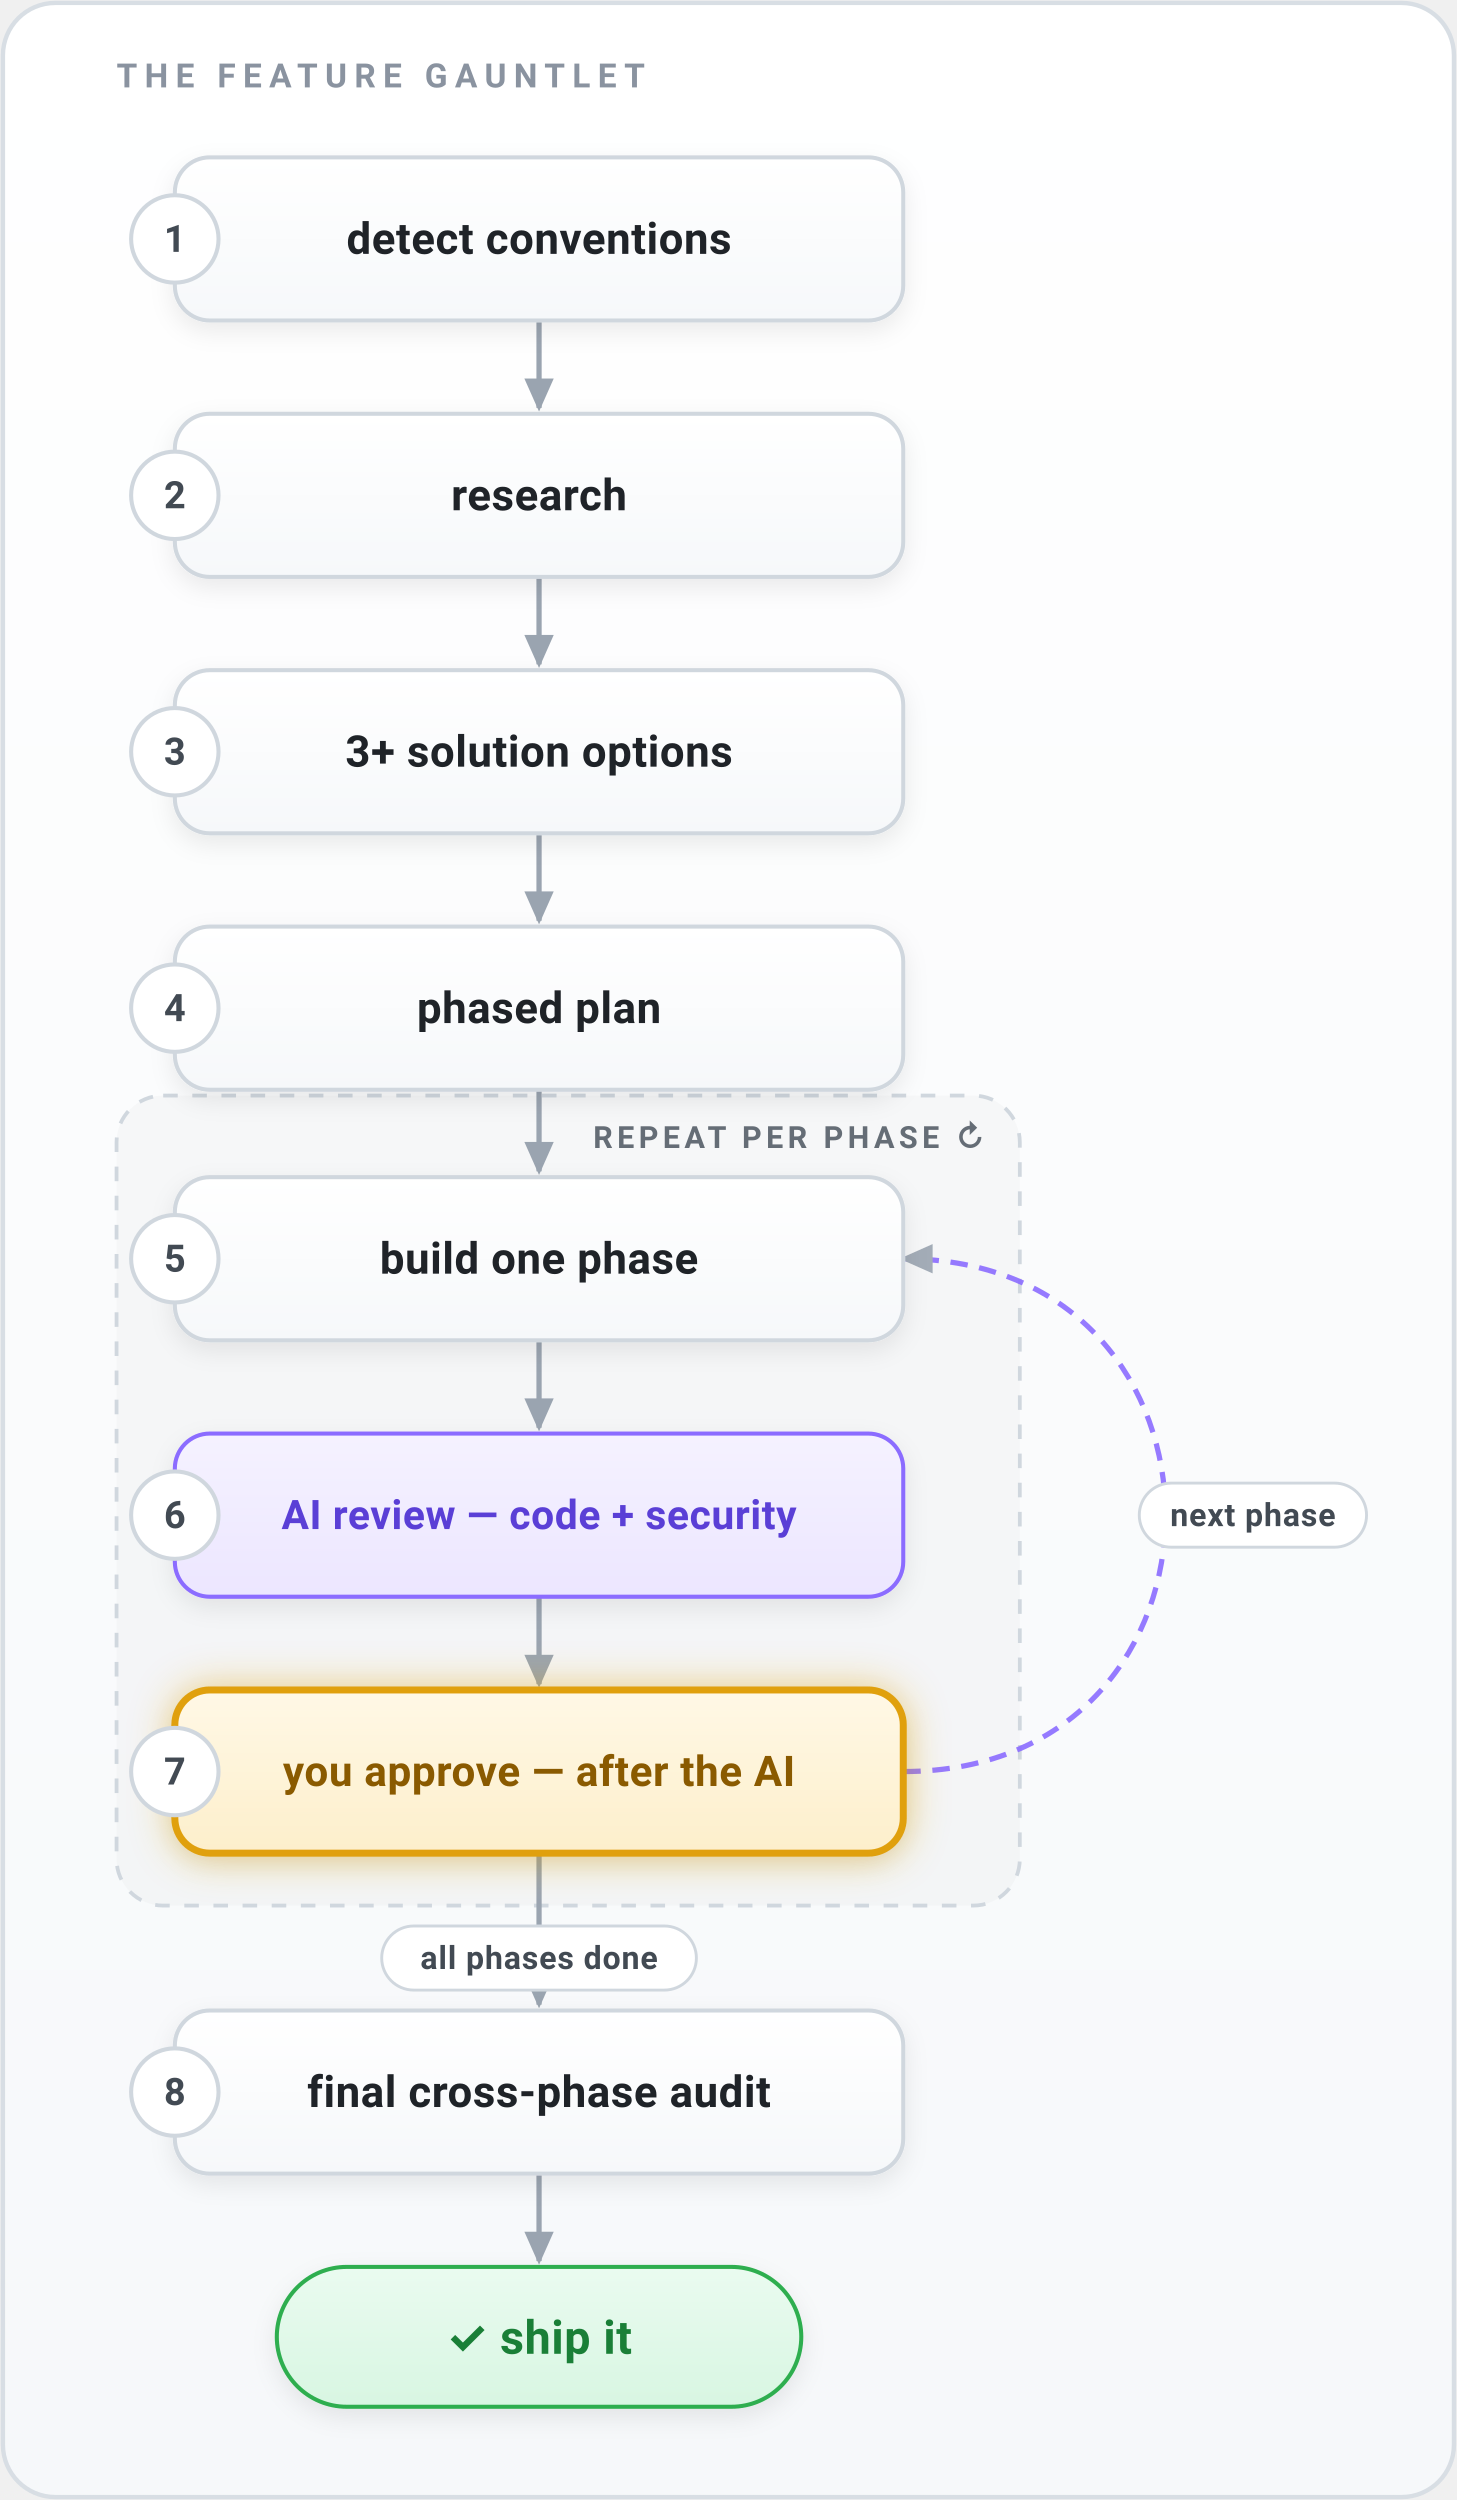
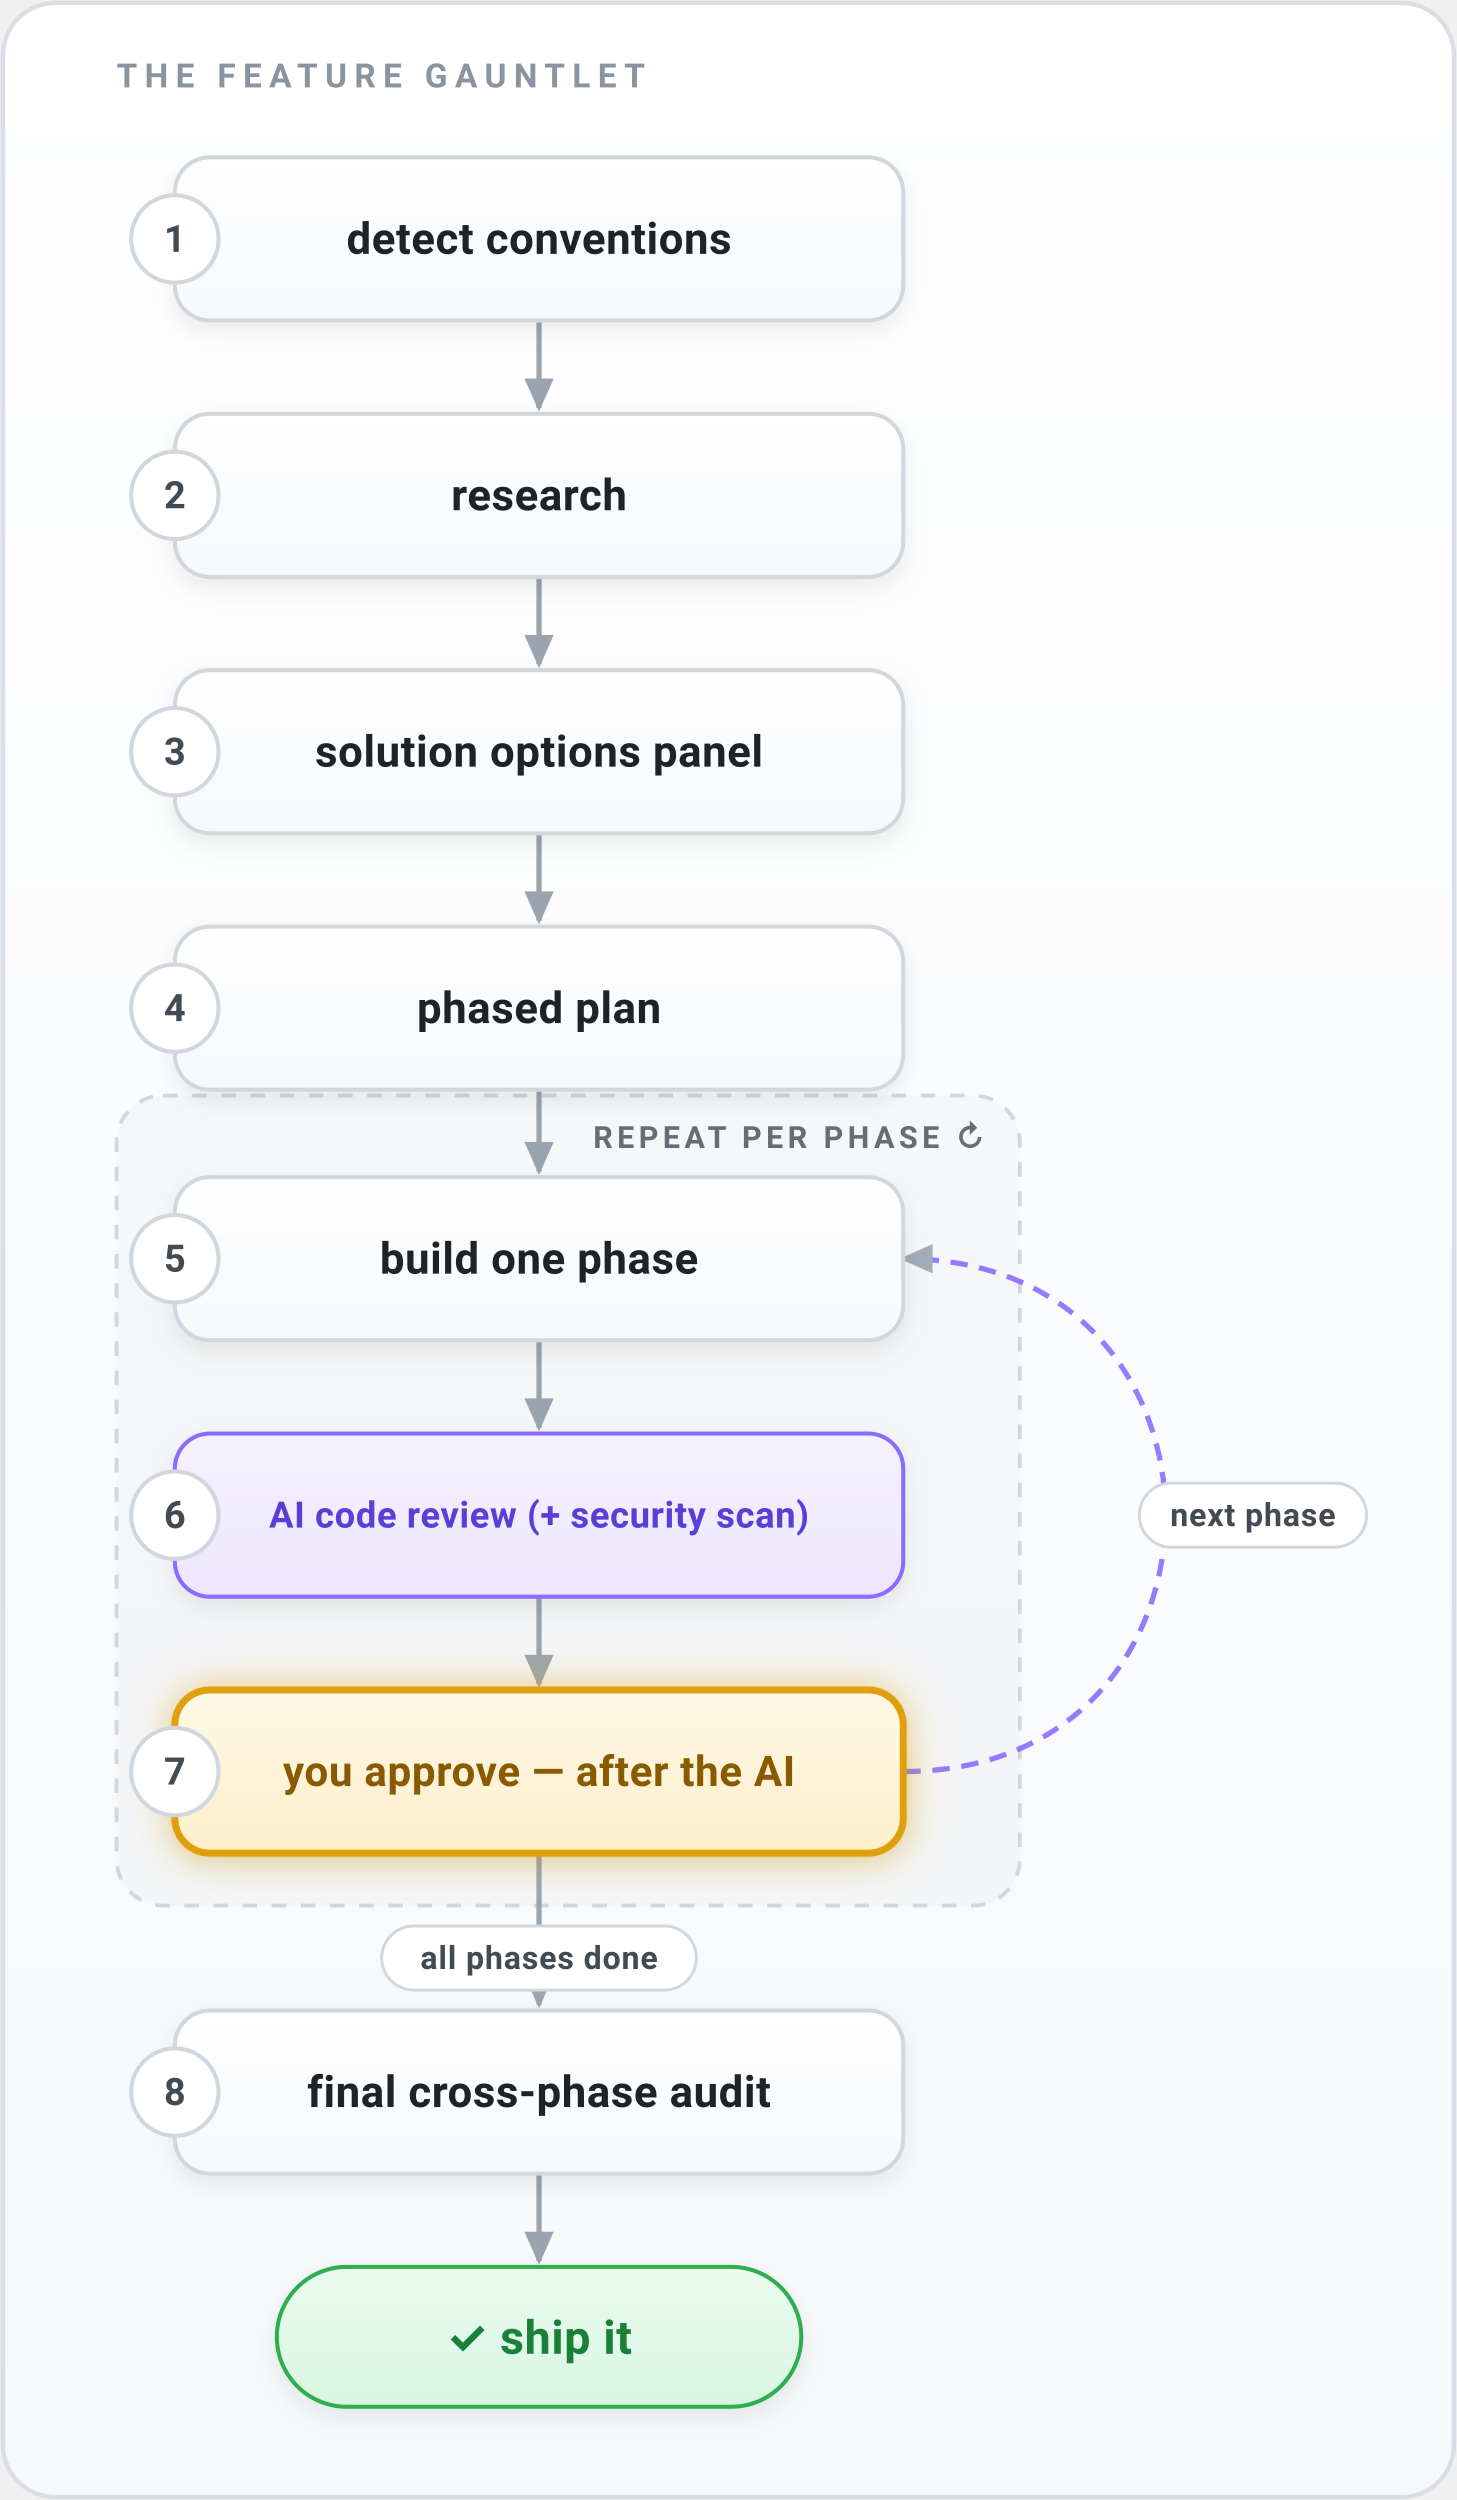
<svg xmlns="http://www.w3.org/2000/svg" width="500" height="858" viewBox="0 0 500 858" font-family="-apple-system, BlinkMacSystemFont, 'Segoe UI', Roboto, Helvetica, Arial, sans-serif" role="img" aria-label="The feature gauntlet flow diagram">
  <defs>
    <linearGradient id="light-gpanel" x1="0" y1="0" x2="0" y2="1">
      <stop offset="0" stop-color="#ffffff" />
      <stop offset="1" stop-color="#f6f8fa" />
    </linearGradient>
    <linearGradient id="light-gcard" x1="0" y1="0" x2="0" y2="1">
      <stop offset="0" stop-color="#ffffff" />
      <stop offset="1" stop-color="#f6f8fa" />
    </linearGradient>
    <linearGradient id="light-gai" x1="0" y1="0" x2="0" y2="1">
      <stop offset="0" stop-color="#f5f2ff" />
      <stop offset="1" stop-color="#ece6ff" />
    </linearGradient>
    <linearGradient id="light-ggate" x1="0" y1="0" x2="0" y2="1">
      <stop offset="0" stop-color="#fff8e6" />
      <stop offset="1" stop-color="#fdefcb" />
    </linearGradient>
    <linearGradient id="light-gship" x1="0" y1="0" x2="0" y2="1">
      <stop offset="0" stop-color="#eafbf0" />
      <stop offset="1" stop-color="#d8f6e2" />
    </linearGradient>
    <marker id="light-arw" viewBox="0 0 10 10" refX="8" refY="5" markerWidth="7" markerHeight="7" orient="auto-start-reverse">
      <path d="M0,1 L9,5 L0,9 z" fill="#9aa4b0" />
    </marker>
    <filter id="light-shadow" x="-30%" y="-40%" width="160%" height="200%">
      <feDropShadow dx="0" dy="3" stdDeviation="4" flood-color="#1f232814" />
    </filter>
    <filter id="light-glow" x="-60%" y="-80%" width="220%" height="280%">
      <feDropShadow dx="0" dy="0" stdDeviation="7" flood-color="#e0a010" flood-opacity="0.45" />
    </filter>
  </defs>
  <rect x="1" y="1" width="498" height="856" rx="18" fill="url(#light-gpanel)" stroke="#d8dee4" stroke-width="1.5" />
  <text x="40" y="30" font-family="-apple-system, BlinkMacSystemFont, 'Segoe UI', Roboto, Helvetica, Arial, sans-serif" font-size="11.5" font-weight="700" letter-spacing="2.5" fill="#8a93a0">THE FEATURE GAUNTLET</text>
  <rect x="40" y="376" width="310" height="278" rx="16" fill="#00000005" stroke="#d0d7de" stroke-width="1.3" stroke-dasharray="5 5" />
  <text x="338" y="394" text-anchor="end" font-family="-apple-system, BlinkMacSystemFont, 'Segoe UI', Roboto, Helvetica, Arial, sans-serif" font-size="10.5" font-weight="700" letter-spacing="1.5" fill="#656d76">REPEAT PER PHASE  ↻</text>
  <line x1="185" y1="110" x2="185" y2="140" stroke="#9aa4b0" stroke-width="1.8" marker-end="url(#light-arw)" />
  <line x1="185" y1="198" x2="185" y2="228" stroke="#9aa4b0" stroke-width="1.8" marker-end="url(#light-arw)" />
  <line x1="185" y1="286" x2="185" y2="316" stroke="#9aa4b0" stroke-width="1.8" marker-end="url(#light-arw)" />
  <line x1="185" y1="374" x2="185" y2="402" stroke="#9aa4b0" stroke-width="1.8" marker-end="url(#light-arw)" />
  <line x1="185" y1="460" x2="185" y2="490" stroke="#9aa4b0" stroke-width="1.8" marker-end="url(#light-arw)" />
  <line x1="185" y1="548" x2="185" y2="578" stroke="#9aa4b0" stroke-width="1.8" marker-end="url(#light-arw)" />
  <line x1="185" y1="636" x2="185" y2="688" stroke="#9aa4b0" stroke-width="1.8" marker-end="url(#light-arw)" />
  <line x1="185" y1="746" x2="185" y2="776" stroke="#9aa4b0" stroke-width="1.8" marker-end="url(#light-arw)" />
  <path d="M 310 608 C 430 608, 430 432, 310 432" fill="none" stroke="#8b6cff" stroke-width="1.8" stroke-dasharray="6 4" marker-end="url(#light-arw)" opacity="0.9" />
  <g>
    <rect x="60" y="54" width="250" height="56" rx="12" fill="url(#light-gcard)" stroke="#d0d7de" stroke-width="1.4" filter="url(#light-shadow)" />
    <text x="185" y="82" text-anchor="middle" dominant-baseline="central" font-family="-apple-system, BlinkMacSystemFont, 'Segoe UI', Roboto, Helvetica, Arial, sans-serif" font-size="15" font-weight="600" fill="#1f2328" letter-spacing=".2">detect conventions</text>
  </g>
  <g>
    <rect x="60" y="142" width="250" height="56" rx="12" fill="url(#light-gcard)" stroke="#d0d7de" stroke-width="1.4" filter="url(#light-shadow)" />
    <text x="185" y="170" text-anchor="middle" dominant-baseline="central" font-family="-apple-system, BlinkMacSystemFont, 'Segoe UI', Roboto, Helvetica, Arial, sans-serif" font-size="15" font-weight="600" fill="#1f2328" letter-spacing=".2">research</text>
  </g>
  <g>
    <rect x="60" y="230" width="250" height="56" rx="12" fill="url(#light-gcard)" stroke="#d0d7de" stroke-width="1.4" filter="url(#light-shadow)" />
-     <text x="185" y="258" text-anchor="middle" dominant-baseline="central" font-family="-apple-system, BlinkMacSystemFont, 'Segoe UI', Roboto, Helvetica, Arial, sans-serif" font-size="15" font-weight="600" fill="#1f2328" letter-spacing=".2">3+ solution options</text>
+     <text x="185" y="258" text-anchor="middle" dominant-baseline="central" font-family="-apple-system, BlinkMacSystemFont, 'Segoe UI', Roboto, Helvetica, Arial, sans-serif" font-size="15" font-weight="600" fill="#1f2328" letter-spacing=".2">solution options panel</text>
  </g>
  <g>
    <rect x="60" y="318" width="250" height="56" rx="12" fill="url(#light-gcard)" stroke="#d0d7de" stroke-width="1.4" filter="url(#light-shadow)" />
    <text x="185" y="346" text-anchor="middle" dominant-baseline="central" font-family="-apple-system, BlinkMacSystemFont, 'Segoe UI', Roboto, Helvetica, Arial, sans-serif" font-size="15" font-weight="600" fill="#1f2328" letter-spacing=".2">phased plan</text>
  </g>
  <g>
    <rect x="60" y="404" width="250" height="56" rx="12" fill="url(#light-gcard)" stroke="#d0d7de" stroke-width="1.4" filter="url(#light-shadow)" />
    <text x="185" y="432" text-anchor="middle" dominant-baseline="central" font-family="-apple-system, BlinkMacSystemFont, 'Segoe UI', Roboto, Helvetica, Arial, sans-serif" font-size="15" font-weight="600" fill="#1f2328" letter-spacing=".2">build one phase</text>
  </g>
  <g>
    <rect x="60" y="492" width="250" height="56" rx="12" fill="url(#light-gai)" stroke="#8b6cff" stroke-width="1.4" filter="url(#light-shadow)" />
-     <text x="185" y="520" text-anchor="middle" dominant-baseline="central" font-family="-apple-system, BlinkMacSystemFont, 'Segoe UI', Roboto, Helvetica, Arial, sans-serif" font-size="14" font-weight="600" fill="#5a3fd6" letter-spacing=".2">AI review — code + security</text>
+     <text x="185" y="520" text-anchor="middle" dominant-baseline="central" font-family="-apple-system, BlinkMacSystemFont, 'Segoe UI', Roboto, Helvetica, Arial, sans-serif" font-size="12.5" font-weight="600" fill="#5a3fd6" letter-spacing=".2">AI code review (+ security scan)</text>
  </g>
  <g filter="url(#light-glow)">
    <rect x="60" y="580" width="250" height="56" rx="12" fill="url(#light-ggate)" stroke="#e0a010" stroke-width="2.4" filter="url(#light-shadow)" />
    <text x="185" y="608" text-anchor="middle" dominant-baseline="central" font-family="-apple-system, BlinkMacSystemFont, 'Segoe UI', Roboto, Helvetica, Arial, sans-serif" font-size="14.5" font-weight="600" fill="#8a5a00" letter-spacing=".2">you approve — after the AI</text>
  </g>
  <g>
    <rect x="60" y="690" width="250" height="56" rx="12" fill="url(#light-gcard)" stroke="#d0d7de" stroke-width="1.4" filter="url(#light-shadow)" />
    <text x="185" y="718" text-anchor="middle" dominant-baseline="central" font-family="-apple-system, BlinkMacSystemFont, 'Segoe UI', Roboto, Helvetica, Arial, sans-serif" font-size="15" font-weight="600" fill="#1f2328" letter-spacing=".2">final cross-phase audit</text>
  </g>
  <g>
    <rect x="95" y="778" width="180" height="48" rx="24" fill="url(#light-gship)" stroke="#2fae4f" stroke-width="1.4" filter="url(#light-shadow)" />
    <text x="185" y="802" text-anchor="middle" dominant-baseline="central" font-family="-apple-system, BlinkMacSystemFont, 'Segoe UI', Roboto, Helvetica, Arial, sans-serif" font-size="16" font-weight="700" fill="#1a7f37" letter-spacing=".2">✓  ship it</text>
  </g>
  <g>
    <circle cx="60" cy="82" r="15" fill="#ffffff" stroke="#d0d7de" stroke-width="1.4" />
    <text x="60" y="82" text-anchor="middle" dominant-baseline="central" font-family="-apple-system, BlinkMacSystemFont, 'Segoe UI', Roboto, Helvetica, Arial, sans-serif" font-size="13" font-weight="700" fill="#424a53">1</text>
  </g>
  <g>
    <circle cx="60" cy="170" r="15" fill="#ffffff" stroke="#d0d7de" stroke-width="1.4" />
    <text x="60" y="170" text-anchor="middle" dominant-baseline="central" font-family="-apple-system, BlinkMacSystemFont, 'Segoe UI', Roboto, Helvetica, Arial, sans-serif" font-size="13" font-weight="700" fill="#424a53">2</text>
  </g>
  <g>
    <circle cx="60" cy="258" r="15" fill="#ffffff" stroke="#d0d7de" stroke-width="1.4" />
    <text x="60" y="258" text-anchor="middle" dominant-baseline="central" font-family="-apple-system, BlinkMacSystemFont, 'Segoe UI', Roboto, Helvetica, Arial, sans-serif" font-size="13" font-weight="700" fill="#424a53">3</text>
  </g>
  <g>
    <circle cx="60" cy="346" r="15" fill="#ffffff" stroke="#d0d7de" stroke-width="1.4" />
    <text x="60" y="346" text-anchor="middle" dominant-baseline="central" font-family="-apple-system, BlinkMacSystemFont, 'Segoe UI', Roboto, Helvetica, Arial, sans-serif" font-size="13" font-weight="700" fill="#424a53">4</text>
  </g>
  <g>
    <circle cx="60" cy="432" r="15" fill="#ffffff" stroke="#d0d7de" stroke-width="1.4" />
    <text x="60" y="432" text-anchor="middle" dominant-baseline="central" font-family="-apple-system, BlinkMacSystemFont, 'Segoe UI', Roboto, Helvetica, Arial, sans-serif" font-size="13" font-weight="700" fill="#424a53">5</text>
  </g>
  <g>
    <circle cx="60" cy="520" r="15" fill="#ffffff" stroke="#d0d7de" stroke-width="1.4" />
    <text x="60" y="520" text-anchor="middle" dominant-baseline="central" font-family="-apple-system, BlinkMacSystemFont, 'Segoe UI', Roboto, Helvetica, Arial, sans-serif" font-size="13" font-weight="700" fill="#424a53">6</text>
  </g>
  <g>
    <circle cx="60" cy="608" r="15" fill="#ffffff" stroke="#d0d7de" stroke-width="1.4" />
    <text x="60" y="608" text-anchor="middle" dominant-baseline="central" font-family="-apple-system, BlinkMacSystemFont, 'Segoe UI', Roboto, Helvetica, Arial, sans-serif" font-size="13" font-weight="700" fill="#424a53">7</text>
  </g>
  <g>
    <circle cx="60" cy="718" r="15" fill="#ffffff" stroke="#d0d7de" stroke-width="1.4" />
    <text x="60" y="718" text-anchor="middle" dominant-baseline="central" font-family="-apple-system, BlinkMacSystemFont, 'Segoe UI', Roboto, Helvetica, Arial, sans-serif" font-size="13" font-weight="700" fill="#424a53">8</text>
  </g>
  <g>
    <rect x="391" y="509" width="78" height="22" rx="11" fill="#ffffff" stroke="#d0d7de" stroke-width="1" />
    <text x="430" y="520" text-anchor="middle" dominant-baseline="central" font-family="-apple-system, BlinkMacSystemFont, 'Segoe UI', Roboto, Helvetica, Arial, sans-serif" font-size="11" font-weight="600" fill="#424a53" letter-spacing=".3">next phase</text>
  </g>
  <g>
    <rect x="131" y="661" width="108" height="22" rx="11" fill="#ffffff" stroke="#d0d7de" stroke-width="1" />
    <text x="185" y="672" text-anchor="middle" dominant-baseline="central" font-family="-apple-system, BlinkMacSystemFont, 'Segoe UI', Roboto, Helvetica, Arial, sans-serif" font-size="11" font-weight="600" fill="#424a53" letter-spacing=".3">all phases done</text>
  </g>
</svg>
